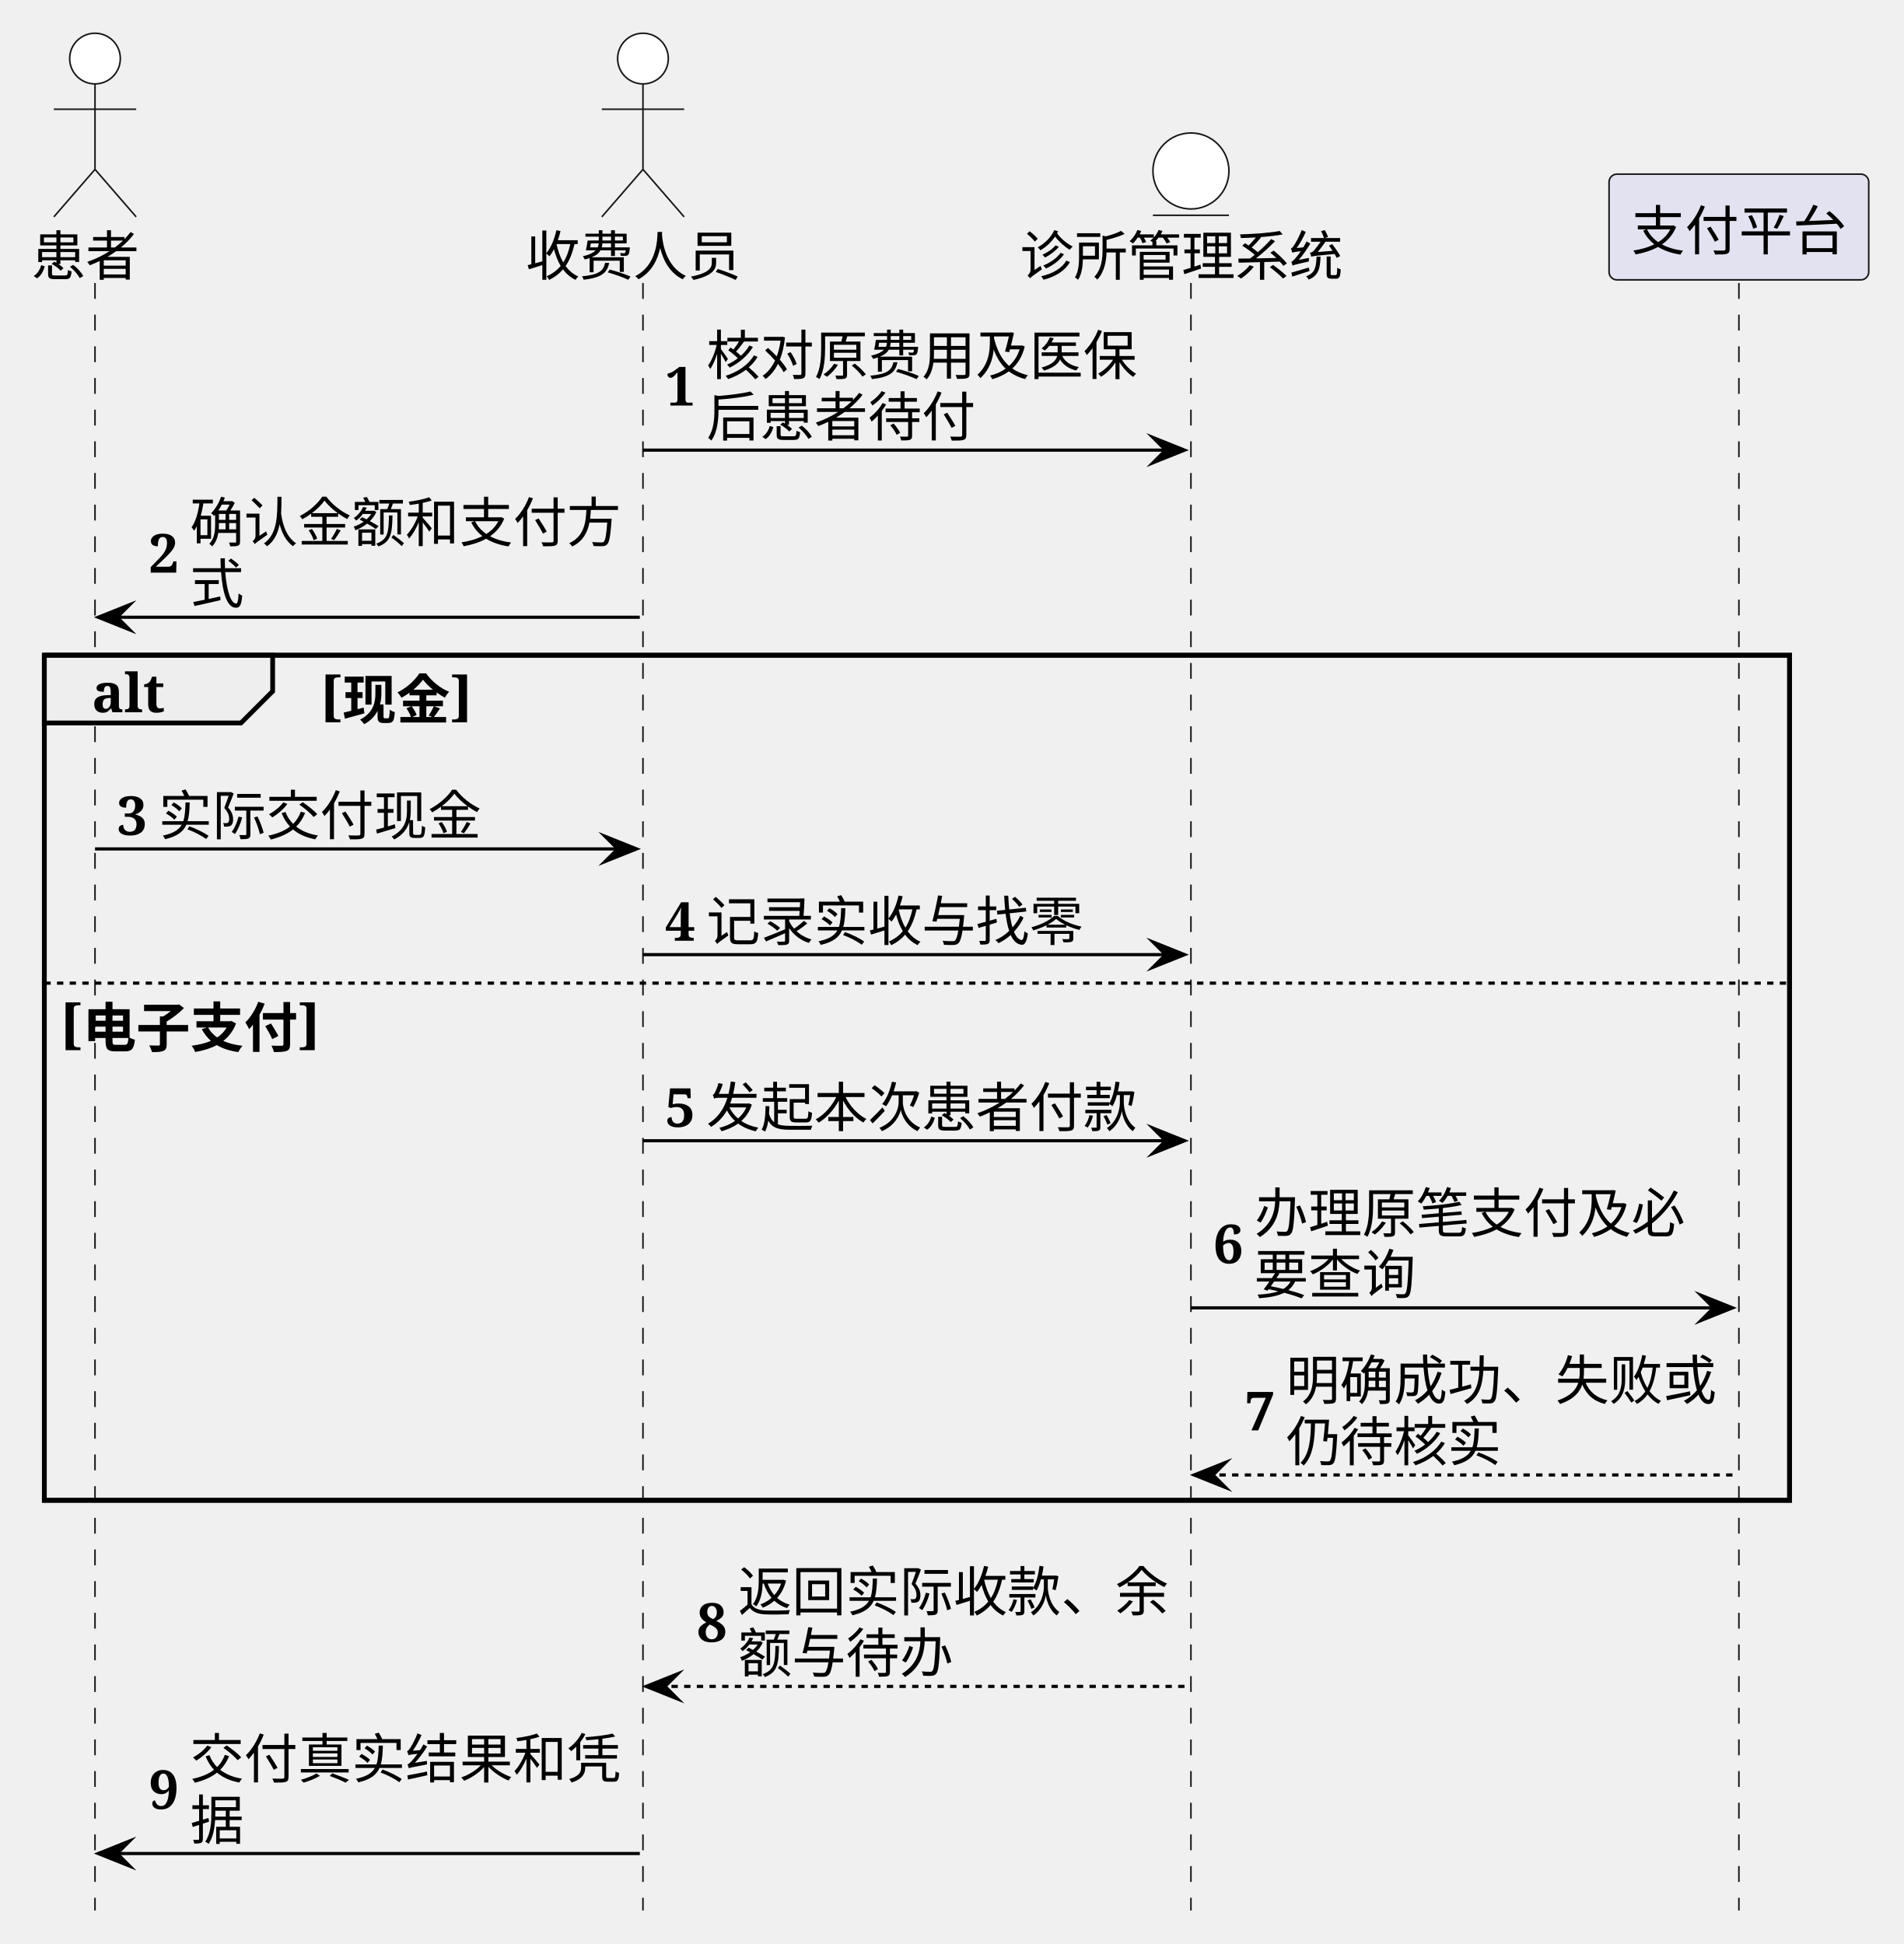
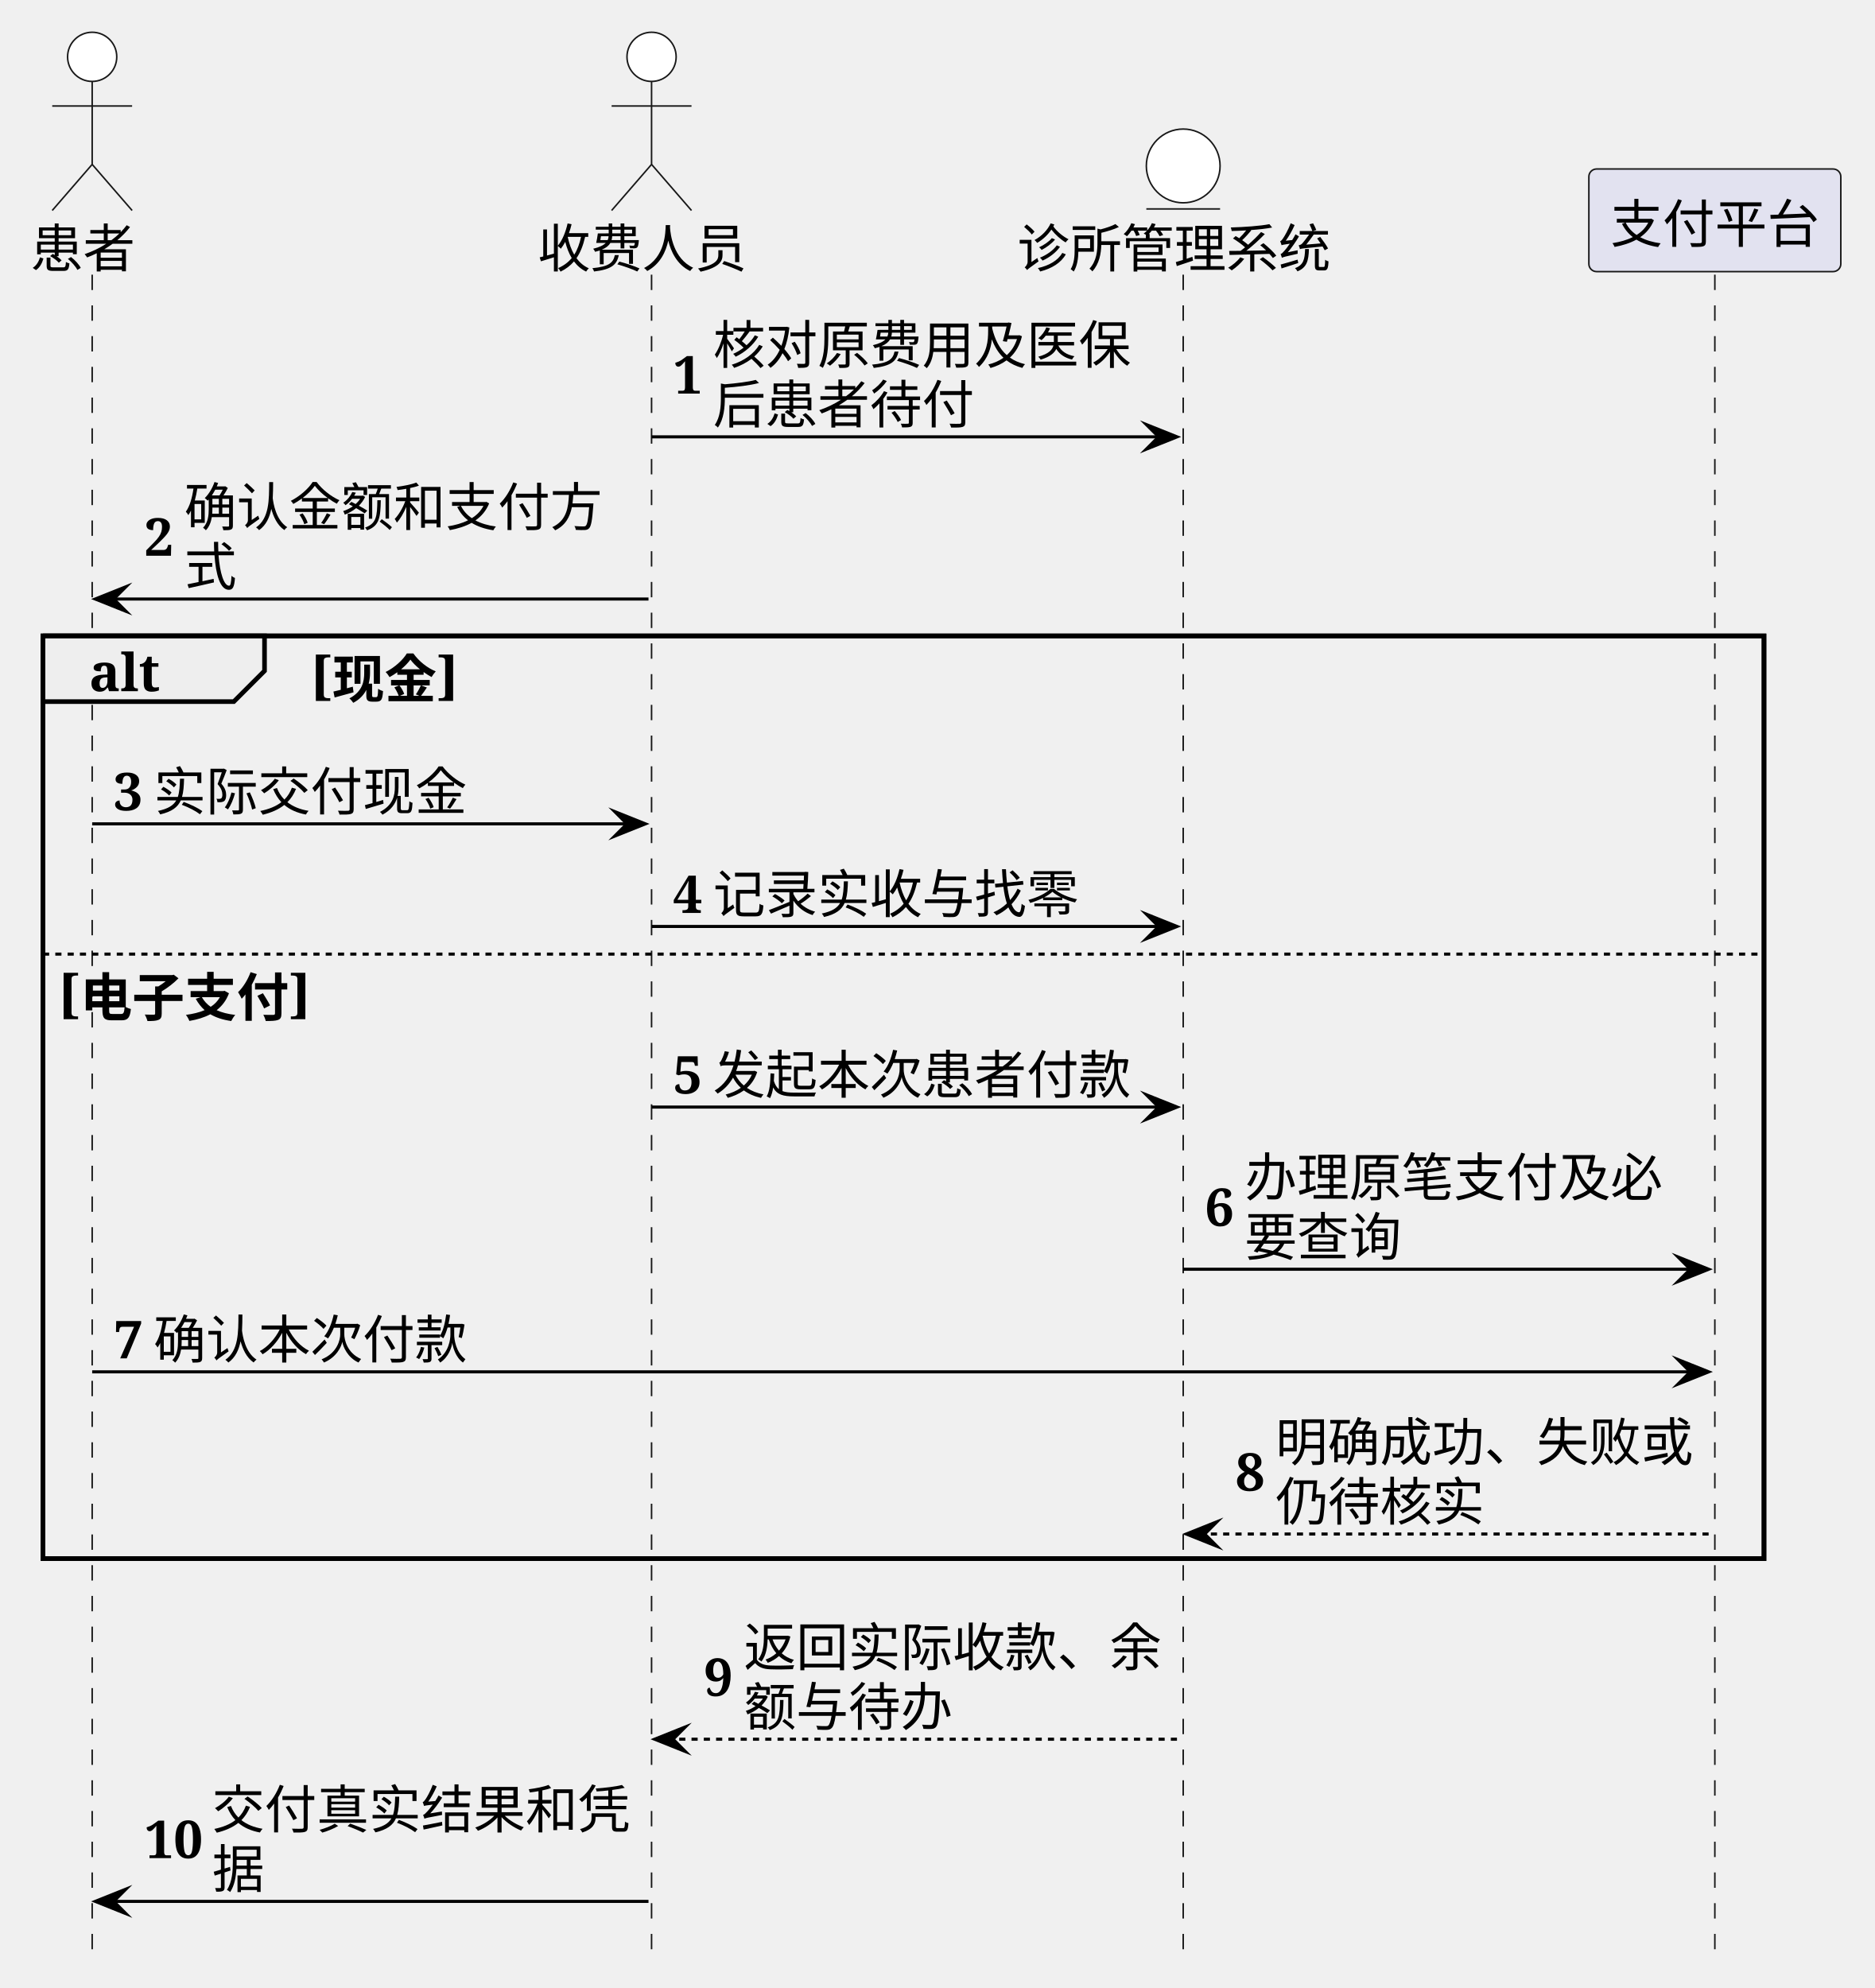
- <svg xmlns="http://www.w3.org/2000/svg" version="1.1" data-diagram-type="SEQUENCE" style="width:601px;height:614px;background:#FFFFFF;" width="601px" height="614px" viewBox="0 0 601 614" zoomAndPan="magnify" preserveAspectRatio="none" contentStyleType="text/css">
+ <svg xmlns="http://www.w3.org/2000/svg" version="1.1" data-diagram-type="SEQUENCE" style="width:610px;height:647px;background:#FFFFFF;" width="610px" height="647px" viewBox="0 0 610 647" zoomAndPan="magnify" preserveAspectRatio="none" contentStyleType="text/css">
  <defs />
  <g font-family="sans-serif" lengthAdjust="spacing">
-     <rect x="14" y="206.953" width="551.094" height="266.906" fill="none" style="stroke:#000;stroke-width:1.5;" />
+     <rect x="14" y="206.953" width="560.125" height="300.297" fill="none" style="stroke:#000;stroke-width:1.5;" />
    <g>
-       <rect x="26.5" y="89.391" width="8" height="514.031" fill="#000" fill-opacity="0" />
-       <line x1="30" y1="89.391" x2="30" y2="603.422" style="stroke:#181818;stroke-width:0.5;stroke-dasharray:5,5;" />
+       <rect x="26.5" y="89.391" width="8" height="547.422" fill="#000" fill-opacity="0" />
+       <line x1="30" y1="89.391" x2="30" y2="636.813" style="stroke:#181818;stroke-width:0.5;stroke-dasharray:5,5;" />
    </g>
    <g>
-       <rect x="199.531" y="89.391" width="8" height="514.031" fill="#000" fill-opacity="0" />
-       <line x1="203.031" y1="89.391" x2="203.031" y2="603.422" style="stroke:#181818;stroke-width:0.5;stroke-dasharray:5,5;" />
+       <rect x="208.563" y="89.391" width="8" height="547.422" fill="#000" fill-opacity="0" />
+       <line x1="212.063" y1="89.391" x2="212.063" y2="636.813" style="stroke:#181818;stroke-width:0.5;stroke-dasharray:5,5;" />
    </g>
    <g>
-       <rect x="372.563" y="89.391" width="8" height="514.031" fill="#000" fill-opacity="0" />
-       <line x1="376.063" y1="89.391" x2="376.063" y2="603.422" style="stroke:#181818;stroke-width:0.5;stroke-dasharray:5,5;" />
+       <rect x="381.594" y="89.391" width="8" height="547.422" fill="#000" fill-opacity="0" />
+       <line x1="385.094" y1="89.391" x2="385.094" y2="636.813" style="stroke:#181818;stroke-width:0.5;stroke-dasharray:5,5;" />
    </g>
    <g>
-       <rect x="545.594" y="89.391" width="8" height="514.031" fill="#000" fill-opacity="0" />
-       <line x1="549.094" y1="89.391" x2="549.094" y2="603.422" style="stroke:#181818;stroke-width:0.5;stroke-dasharray:5,5;" />
+       <rect x="554.625" y="89.391" width="8" height="547.422" fill="#000" fill-opacity="0" />
+       <line x1="558.125" y1="89.391" x2="558.125" y2="636.813" style="stroke:#181818;stroke-width:0.5;stroke-dasharray:5,5;" />
    </g>
    <text x="10" y="87" fill="#000" font-size="17" textLength="34" font-family="SimSun">患者</text>
    <ellipse cx="30" cy="18.5" rx="8" ry="8" fill="#FFF" style="stroke:#181818;stroke-width:0.5;" />
    <path d="M30,26.5 L30,53.5 M17,34.5 L43,34.5 M30,53.5 L17,68.5 M30,53.5 L43,68.5" style="stroke:#181818;stroke-width:0.5;" fill="none" />
-     <text x="166.031" y="87" fill="#000" font-size="17" textLength="68" font-family="SimSun">收费人员</text>
-     <ellipse cx="203.031" cy="18.5" rx="8" ry="8" fill="#FFF" style="stroke:#181818;stroke-width:0.5;" />
-     <path d="M203.031,26.5 L203.031,53.5 M190.031,34.5 L216.031,34.5 M203.031,53.5 L190.031,68.5 M203.031,53.5 L216.031,68.5" style="stroke:#181818;stroke-width:0.5;" fill="none" />
-     <text x="322.063" y="87" fill="#000" font-size="17" textLength="102" font-family="SimSun">诊所管理系统</text>
-     <ellipse cx="376.063" cy="54" rx="12" ry="12" fill="#FFF" style="stroke:#181818;stroke-width:0.5;" />
-     <line x1="364.063" y1="68" x2="388.063" y2="68" style="stroke:#181818;stroke-width:0.5;" />
-     <rect x="508.094" y="55" width="82" height="33.391" fill="#E2E2F0" style="stroke:#181818;stroke-width:0.5;" rx="2.5" ry="2.5" />
-     <text x="515.094" y="79" fill="#000" font-size="17" textLength="68" font-family="SimSun">支付平台</text>
-     <polygon points="364.063,138.172,374.063,142.172,364.063,146.172,368.063,142.172" fill="#000" style="stroke:#000;stroke-width:1;stroke-linejoin:miter;stroke-miterlimit:10;" />
-     <line x1="203.031" y1="142.172" x2="370.063" y2="142.172" style="stroke:#000;stroke-width:1;" />
-     <text x="210.031" y="128.086" fill="#000" font-size="17" font-weight="700" font-family="SimSun">1</text>
-     <text x="223.063" y="118.391" fill="#000" font-size="17" font-family="SimSun">核</text>
-     <text x="240.063" y="118.391" fill="#000" font-size="17" font-family="SimSun">对</text>
-     <text x="257.063" y="118.391" fill="#000" font-size="17" font-family="SimSun">原</text>
-     <text x="274.063" y="118.391" fill="#000" font-size="17" font-family="SimSun">费</text>
-     <text x="291.063" y="118.391" fill="#000" font-size="17" font-family="SimSun">用</text>
-     <text x="308.063" y="118.391" fill="#000" font-size="17" font-family="SimSun">及</text>
-     <text x="325.063" y="118.391" fill="#000" font-size="17" font-family="SimSun">医</text>
-     <text x="342.063" y="118.391" fill="#000" font-size="17" font-family="SimSun">保</text>
-     <text x="223.063" y="137.781" fill="#000" font-size="17" font-family="SimSun">后</text>
-     <text x="240.063" y="137.781" fill="#000" font-size="17" font-family="SimSun">患</text>
-     <text x="257.063" y="137.781" fill="#000" font-size="17" font-family="SimSun">者</text>
-     <text x="274.063" y="137.781" fill="#000" font-size="17" font-family="SimSun">待</text>
-     <text x="291.063" y="137.781" fill="#000" font-size="17" font-family="SimSun">付</text>
+     <text x="175.063" y="87" fill="#000" font-size="17" textLength="68" font-family="SimSun">收费人员</text>
+     <ellipse cx="212.063" cy="18.5" rx="8" ry="8" fill="#FFF" style="stroke:#181818;stroke-width:0.5;" />
+     <path d="M212.063,26.5 L212.063,53.5 M199.063,34.5 L225.063,34.5 M212.063,53.5 L199.063,68.5 M212.063,53.5 L225.063,68.5" style="stroke:#181818;stroke-width:0.5;" fill="none" />
+     <text x="331.094" y="87" fill="#000" font-size="17" textLength="102" font-family="SimSun">诊所管理系统</text>
+     <ellipse cx="385.094" cy="54" rx="12" ry="12" fill="#FFF" style="stroke:#181818;stroke-width:0.5;" />
+     <line x1="373.094" y1="68" x2="397.094" y2="68" style="stroke:#181818;stroke-width:0.5;" />
+     <rect x="517.125" y="55" width="82" height="33.391" fill="#E2E2F0" style="stroke:#181818;stroke-width:0.5;" rx="2.5" ry="2.5" />
+     <text x="524.125" y="79" fill="#000" font-size="17" textLength="68" font-family="SimSun">支付平台</text>
+     <polygon points="373.094,138.172,383.094,142.172,373.094,146.172,377.094,142.172" fill="#000" style="stroke:#000;stroke-width:1;stroke-linejoin:miter;stroke-miterlimit:10;" />
+     <line x1="212.063" y1="142.172" x2="379.094" y2="142.172" style="stroke:#000;stroke-width:1;" />
+     <text x="219.063" y="128.086" fill="#000" font-size="17" font-weight="700" font-family="SimSun">1</text>
+     <text x="232.094" y="118.391" fill="#000" font-size="17" font-family="SimSun">核</text>
+     <text x="249.094" y="118.391" fill="#000" font-size="17" font-family="SimSun">对</text>
+     <text x="266.094" y="118.391" fill="#000" font-size="17" font-family="SimSun">原</text>
+     <text x="283.094" y="118.391" fill="#000" font-size="17" font-family="SimSun">费</text>
+     <text x="300.094" y="118.391" fill="#000" font-size="17" font-family="SimSun">用</text>
+     <text x="317.094" y="118.391" fill="#000" font-size="17" font-family="SimSun">及</text>
+     <text x="334.094" y="118.391" fill="#000" font-size="17" font-family="SimSun">医</text>
+     <text x="351.094" y="118.391" fill="#000" font-size="17" font-family="SimSun">保</text>
+     <text x="232.094" y="137.781" fill="#000" font-size="17" font-family="SimSun">后</text>
+     <text x="249.094" y="137.781" fill="#000" font-size="17" font-family="SimSun">患</text>
+     <text x="266.094" y="137.781" fill="#000" font-size="17" font-family="SimSun">者</text>
+     <text x="283.094" y="137.781" fill="#000" font-size="17" font-family="SimSun">待</text>
+     <text x="300.094" y="137.781" fill="#000" font-size="17" font-family="SimSun">付</text>
    <polygon points="41,190.953,31,194.953,41,198.953,37,194.953" fill="#000" style="stroke:#000;stroke-width:1;stroke-linejoin:miter;stroke-miterlimit:10;" />
-     <line x1="35" y1="194.953" x2="202.031" y2="194.953" style="stroke:#000;stroke-width:1;" />
+     <line x1="35" y1="194.953" x2="211.063" y2="194.953" style="stroke:#000;stroke-width:1;" />
    <text x="47" y="180.867" fill="#000" font-size="17" font-weight="700" font-family="SimSun">2</text>
    <text x="60.031" y="171.172" fill="#000" font-size="17" font-family="SimSun">确</text>
    <text x="77.031" y="171.172" fill="#000" font-size="17" font-family="SimSun">认</text>
    <text x="94.031" y="171.172" fill="#000" font-size="17" font-family="SimSun">金</text>
    <text x="111.031" y="171.172" fill="#000" font-size="17" font-family="SimSun">额</text>
    <text x="128.031" y="171.172" fill="#000" font-size="17" font-family="SimSun">和</text>
    <text x="145.031" y="171.172" fill="#000" font-size="17" font-family="SimSun">支</text>
    <text x="162.031" y="171.172" fill="#000" font-size="17" font-family="SimSun">付</text>
    <text x="179.031" y="171.172" fill="#000" font-size="17" font-family="SimSun">方</text>
    <text x="60.031" y="190.563" fill="#000" font-size="17" font-family="SimSun">式</text>
    <path d="M14,206.953 L86.094,206.953 L86.094,218.344 L76.094,228.344 L14,228.344 L14,206.953" style="stroke:#000;stroke-width:1.5;" fill="#EEE" />
-     <rect x="14" y="206.953" width="551.094" height="266.906" fill="none" style="stroke:#000;stroke-width:1.5;" />
+     <rect x="14" y="206.953" width="560.125" height="300.297" fill="none" style="stroke:#000;stroke-width:1.5;" />
    <text x="29" y="224.953" fill="#000" font-size="17" textLength="27.094" font-weight="700" font-family="SimSun">alt</text>
    <text x="101.094" y="225.953" fill="#000" font-size="17" textLength="53.125" font-weight="700" font-family="SimSun">[现金]</text>
-     <polygon points="191.031,264.125,201.031,268.125,191.031,272.125,195.031,268.125" fill="#000" style="stroke:#000;stroke-width:1;stroke-linejoin:miter;stroke-miterlimit:10;" />
-     <line x1="30" y1="268.125" x2="197.031" y2="268.125" style="stroke:#000;stroke-width:1;" />
+     <polygon points="200.063,264.125,210.063,268.125,200.063,272.125,204.063,268.125" fill="#000" style="stroke:#000;stroke-width:1;stroke-linejoin:miter;stroke-miterlimit:10;" />
+     <line x1="30" y1="268.125" x2="206.063" y2="268.125" style="stroke:#000;stroke-width:1;" />
    <text x="37" y="263.734" fill="#000" font-size="17" font-weight="700" font-family="SimSun">3</text>
    <text x="50.031" y="263.734" fill="#000" font-size="17" font-family="SimSun">实</text>
    <text x="67.031" y="263.734" fill="#000" font-size="17" font-family="SimSun">际</text>
    <text x="84.031" y="263.734" fill="#000" font-size="17" font-family="SimSun">交</text>
    <text x="101.031" y="263.734" fill="#000" font-size="17" font-family="SimSun">付</text>
    <text x="118.031" y="263.734" fill="#000" font-size="17" font-family="SimSun">现</text>
    <text x="135.031" y="263.734" fill="#000" font-size="17" font-family="SimSun">金</text>
-     <polygon points="364.063,297.516,374.063,301.516,364.063,305.516,368.063,301.516" fill="#000" style="stroke:#000;stroke-width:1;stroke-linejoin:miter;stroke-miterlimit:10;" />
-     <line x1="203.031" y1="301.516" x2="370.063" y2="301.516" style="stroke:#000;stroke-width:1;" />
-     <text x="210.031" y="297.125" fill="#000" font-size="17" font-weight="700" font-family="SimSun">4</text>
-     <text x="223.063" y="297.125" fill="#000" font-size="17" font-family="SimSun">记</text>
-     <text x="240.063" y="297.125" fill="#000" font-size="17" font-family="SimSun">录</text>
-     <text x="257.063" y="297.125" fill="#000" font-size="17" font-family="SimSun">实</text>
-     <text x="274.063" y="297.125" fill="#000" font-size="17" font-family="SimSun">收</text>
-     <text x="291.063" y="297.125" fill="#000" font-size="17" font-family="SimSun">与</text>
-     <text x="308.063" y="297.125" fill="#000" font-size="17" font-family="SimSun">找</text>
-     <text x="325.063" y="297.125" fill="#000" font-size="17" font-family="SimSun">零</text>
-     <line x1="14" y1="310.516" x2="565.094" y2="310.516" style="stroke:#000;stroke-width:1;stroke-dasharray:2,2;" />
+     <polygon points="373.094,297.516,383.094,301.516,373.094,305.516,377.094,301.516" fill="#000" style="stroke:#000;stroke-width:1;stroke-linejoin:miter;stroke-miterlimit:10;" />
+     <line x1="212.063" y1="301.516" x2="379.094" y2="301.516" style="stroke:#000;stroke-width:1;" />
+     <text x="219.063" y="297.125" fill="#000" font-size="17" font-weight="700" font-family="SimSun">4</text>
+     <text x="232.094" y="297.125" fill="#000" font-size="17" font-family="SimSun">记</text>
+     <text x="249.094" y="297.125" fill="#000" font-size="17" font-family="SimSun">录</text>
+     <text x="266.094" y="297.125" fill="#000" font-size="17" font-family="SimSun">实</text>
+     <text x="283.094" y="297.125" fill="#000" font-size="17" font-family="SimSun">收</text>
+     <text x="300.094" y="297.125" fill="#000" font-size="17" font-family="SimSun">与</text>
+     <text x="317.094" y="297.125" fill="#000" font-size="17" font-family="SimSun">找</text>
+     <text x="334.094" y="297.125" fill="#000" font-size="17" font-family="SimSun">零</text>
+     <line x1="14" y1="310.516" x2="574.125" y2="310.516" style="stroke:#000;stroke-width:1;stroke-dasharray:2,2;" />
    <text x="19" y="329.516" fill="#000" font-size="17" textLength="88.188" font-weight="700" font-family="SimSun">[电子支付]</text>
-     <polygon points="364.063,356.297,374.063,360.297,364.063,364.297,368.063,360.297" fill="#000" style="stroke:#000;stroke-width:1;stroke-linejoin:miter;stroke-miterlimit:10;" />
-     <line x1="203.031" y1="360.297" x2="370.063" y2="360.297" style="stroke:#000;stroke-width:1;" />
-     <text x="210.031" y="355.906" fill="#000" font-size="17" font-weight="700" font-family="SimSun">5</text>
-     <text x="223.063" y="355.906" fill="#000" font-size="17" font-family="SimSun">发</text>
-     <text x="240.063" y="355.906" fill="#000" font-size="17" font-family="SimSun">起</text>
-     <text x="257.063" y="355.906" fill="#000" font-size="17" font-family="SimSun">本</text>
-     <text x="274.063" y="355.906" fill="#000" font-size="17" font-family="SimSun">次</text>
-     <text x="291.063" y="355.906" fill="#000" font-size="17" font-family="SimSun">患</text>
-     <text x="308.063" y="355.906" fill="#000" font-size="17" font-family="SimSun">者</text>
-     <text x="325.063" y="355.906" fill="#000" font-size="17" font-family="SimSun">付</text>
-     <text x="342.063" y="355.906" fill="#000" font-size="17" font-family="SimSun">款</text>
-     <polygon points="537.094,409.078,547.094,413.078,537.094,417.078,541.094,413.078" fill="#000" style="stroke:#000;stroke-width:1;stroke-linejoin:miter;stroke-miterlimit:10;" />
-     <line x1="376.063" y1="413.078" x2="543.094" y2="413.078" style="stroke:#000;stroke-width:1;" />
-     <text x="383.063" y="398.992" fill="#000" font-size="17" font-weight="700" font-family="SimSun">6</text>
-     <text x="396.094" y="389.297" fill="#000" font-size="17" font-family="SimSun">办</text>
-     <text x="413.094" y="389.297" fill="#000" font-size="17" font-family="SimSun">理</text>
-     <text x="430.094" y="389.297" fill="#000" font-size="17" font-family="SimSun">原</text>
-     <text x="447.094" y="389.297" fill="#000" font-size="17" font-family="SimSun">笔</text>
-     <text x="464.094" y="389.297" fill="#000" font-size="17" font-family="SimSun">支</text>
-     <text x="481.094" y="389.297" fill="#000" font-size="17" font-family="SimSun">付</text>
-     <text x="498.094" y="389.297" fill="#000" font-size="17" font-family="SimSun">及</text>
-     <text x="515.094" y="389.297" fill="#000" font-size="17" font-family="SimSun">必</text>
-     <text x="396.094" y="408.688" fill="#000" font-size="17" font-family="SimSun">要</text>
-     <text x="413.094" y="408.688" fill="#000" font-size="17" font-family="SimSun">查</text>
-     <text x="430.094" y="408.688" fill="#000" font-size="17" font-family="SimSun">询</text>
-     <polygon points="387.063,461.859,377.063,465.859,387.063,469.859,383.063,465.859" fill="#000" style="stroke:#000;stroke-width:1;stroke-linejoin:miter;stroke-miterlimit:10;" />
-     <line x1="381.063" y1="465.859" x2="548.094" y2="465.859" style="stroke:#000;stroke-width:1;stroke-dasharray:2,2;" />
-     <text x="393.063" y="451.773" fill="#000" font-size="17" font-weight="700" font-family="SimSun">7</text>
-     <text x="406.094" y="442.078" fill="#000" font-size="17" font-family="SimSun">明</text>
-     <text x="423.094" y="442.078" fill="#000" font-size="17" font-family="SimSun">确</text>
-     <text x="440.094" y="442.078" fill="#000" font-size="17" font-family="SimSun">成</text>
-     <text x="457.094" y="442.078" fill="#000" font-size="17" font-family="SimSun">功</text>
-     <text x="474.094" y="442.078" fill="#000" font-size="17" font-family="SimSun">、</text>
-     <text x="491.094" y="442.078" fill="#000" font-size="17" font-family="SimSun">失</text>
-     <text x="508.094" y="442.078" fill="#000" font-size="17" font-family="SimSun">败</text>
-     <text x="525.094" y="442.078" fill="#000" font-size="17" font-family="SimSun">或</text>
-     <text x="406.094" y="461.469" fill="#000" font-size="17" font-family="SimSun">仍</text>
-     <text x="423.094" y="461.469" fill="#000" font-size="17" font-family="SimSun">待</text>
-     <text x="440.094" y="461.469" fill="#000" font-size="17" font-family="SimSun">核</text>
-     <text x="457.094" y="461.469" fill="#000" font-size="17" font-family="SimSun">实</text>
-     <polygon points="214.031,528.641,204.031,532.641,214.031,536.641,210.031,532.641" fill="#000" style="stroke:#000;stroke-width:1;stroke-linejoin:miter;stroke-miterlimit:10;" />
-     <line x1="208.031" y1="532.641" x2="375.063" y2="532.641" style="stroke:#000;stroke-width:1;stroke-dasharray:2,2;" />
-     <text x="220.031" y="518.555" fill="#000" font-size="17" font-weight="700" font-family="SimSun">8</text>
-     <text x="233.063" y="508.859" fill="#000" font-size="17" font-family="SimSun">返</text>
-     <text x="250.063" y="508.859" fill="#000" font-size="17" font-family="SimSun">回</text>
-     <text x="267.063" y="508.859" fill="#000" font-size="17" font-family="SimSun">实</text>
-     <text x="284.063" y="508.859" fill="#000" font-size="17" font-family="SimSun">际</text>
-     <text x="301.063" y="508.859" fill="#000" font-size="17" font-family="SimSun">收</text>
-     <text x="318.063" y="508.859" fill="#000" font-size="17" font-family="SimSun">款</text>
-     <text x="335.063" y="508.859" fill="#000" font-size="17" font-family="SimSun">、</text>
-     <text x="352.063" y="508.859" fill="#000" font-size="17" font-family="SimSun">余</text>
-     <text x="233.063" y="528.25" fill="#000" font-size="17" font-family="SimSun">额</text>
-     <text x="250.063" y="528.25" fill="#000" font-size="17" font-family="SimSun">与</text>
-     <text x="267.063" y="528.25" fill="#000" font-size="17" font-family="SimSun">待</text>
-     <text x="284.063" y="528.25" fill="#000" font-size="17" font-family="SimSun">办</text>
-     <polygon points="41,581.422,31,585.422,41,589.422,37,585.422" fill="#000" style="stroke:#000;stroke-width:1;stroke-linejoin:miter;stroke-miterlimit:10;" />
-     <line x1="35" y1="585.422" x2="202.031" y2="585.422" style="stroke:#000;stroke-width:1;" />
-     <text x="47" y="571.336" fill="#000" font-size="17" font-weight="700" font-family="SimSun">9</text>
-     <text x="60.031" y="561.641" fill="#000" font-size="17" font-family="SimSun">交</text>
-     <text x="77.031" y="561.641" fill="#000" font-size="17" font-family="SimSun">付</text>
-     <text x="94.031" y="561.641" fill="#000" font-size="17" font-family="SimSun">真</text>
-     <text x="111.031" y="561.641" fill="#000" font-size="17" font-family="SimSun">实</text>
-     <text x="128.031" y="561.641" fill="#000" font-size="17" font-family="SimSun">结</text>
-     <text x="145.031" y="561.641" fill="#000" font-size="17" font-family="SimSun">果</text>
-     <text x="162.031" y="561.641" fill="#000" font-size="17" font-family="SimSun">和</text>
-     <text x="179.031" y="561.641" fill="#000" font-size="17" font-family="SimSun">凭</text>
-     <text x="60.031" y="581.031" fill="#000" font-size="17" font-family="SimSun">据</text>
+     <polygon points="373.094,356.297,383.094,360.297,373.094,364.297,377.094,360.297" fill="#000" style="stroke:#000;stroke-width:1;stroke-linejoin:miter;stroke-miterlimit:10;" />
+     <line x1="212.063" y1="360.297" x2="379.094" y2="360.297" style="stroke:#000;stroke-width:1;" />
+     <text x="219.063" y="355.906" fill="#000" font-size="17" font-weight="700" font-family="SimSun">5</text>
+     <text x="232.094" y="355.906" fill="#000" font-size="17" font-family="SimSun">发</text>
+     <text x="249.094" y="355.906" fill="#000" font-size="17" font-family="SimSun">起</text>
+     <text x="266.094" y="355.906" fill="#000" font-size="17" font-family="SimSun">本</text>
+     <text x="283.094" y="355.906" fill="#000" font-size="17" font-family="SimSun">次</text>
+     <text x="300.094" y="355.906" fill="#000" font-size="17" font-family="SimSun">患</text>
+     <text x="317.094" y="355.906" fill="#000" font-size="17" font-family="SimSun">者</text>
+     <text x="334.094" y="355.906" fill="#000" font-size="17" font-family="SimSun">付</text>
+     <text x="351.094" y="355.906" fill="#000" font-size="17" font-family="SimSun">款</text>
+     <polygon points="546.125,409.078,556.125,413.078,546.125,417.078,550.125,413.078" fill="#000" style="stroke:#000;stroke-width:1;stroke-linejoin:miter;stroke-miterlimit:10;" />
+     <line x1="385.094" y1="413.078" x2="552.125" y2="413.078" style="stroke:#000;stroke-width:1;" />
+     <text x="392.094" y="398.992" fill="#000" font-size="17" font-weight="700" font-family="SimSun">6</text>
+     <text x="405.125" y="389.297" fill="#000" font-size="17" font-family="SimSun">办</text>
+     <text x="422.125" y="389.297" fill="#000" font-size="17" font-family="SimSun">理</text>
+     <text x="439.125" y="389.297" fill="#000" font-size="17" font-family="SimSun">原</text>
+     <text x="456.125" y="389.297" fill="#000" font-size="17" font-family="SimSun">笔</text>
+     <text x="473.125" y="389.297" fill="#000" font-size="17" font-family="SimSun">支</text>
+     <text x="490.125" y="389.297" fill="#000" font-size="17" font-family="SimSun">付</text>
+     <text x="507.125" y="389.297" fill="#000" font-size="17" font-family="SimSun">及</text>
+     <text x="524.125" y="389.297" fill="#000" font-size="17" font-family="SimSun">必</text>
+     <text x="405.125" y="408.688" fill="#000" font-size="17" font-family="SimSun">要</text>
+     <text x="422.125" y="408.688" fill="#000" font-size="17" font-family="SimSun">查</text>
+     <text x="439.125" y="408.688" fill="#000" font-size="17" font-family="SimSun">询</text>
+     <polygon points="546.125,442.469,556.125,446.469,546.125,450.469,550.125,446.469" fill="#000" style="stroke:#000;stroke-width:1;stroke-linejoin:miter;stroke-miterlimit:10;" />
+     <line x1="30" y1="446.469" x2="552.125" y2="446.469" style="stroke:#000;stroke-width:1;" />
+     <text x="37" y="442.078" fill="#000" font-size="17" font-weight="700" font-family="SimSun">7</text>
+     <text x="50.031" y="442.078" fill="#000" font-size="17" font-family="SimSun">确</text>
+     <text x="67.031" y="442.078" fill="#000" font-size="17" font-family="SimSun">认</text>
+     <text x="84.031" y="442.078" fill="#000" font-size="17" font-family="SimSun">本</text>
+     <text x="101.031" y="442.078" fill="#000" font-size="17" font-family="SimSun">次</text>
+     <text x="118.031" y="442.078" fill="#000" font-size="17" font-family="SimSun">付</text>
+     <text x="135.031" y="442.078" fill="#000" font-size="17" font-family="SimSun">款</text>
+     <polygon points="396.094,495.25,386.094,499.25,396.094,503.25,392.094,499.25" fill="#000" style="stroke:#000;stroke-width:1;stroke-linejoin:miter;stroke-miterlimit:10;" />
+     <line x1="390.094" y1="499.25" x2="557.125" y2="499.25" style="stroke:#000;stroke-width:1;stroke-dasharray:2,2;" />
+     <text x="402.094" y="485.164" fill="#000" font-size="17" font-weight="700" font-family="SimSun">8</text>
+     <text x="415.125" y="475.469" fill="#000" font-size="17" font-family="SimSun">明</text>
+     <text x="432.125" y="475.469" fill="#000" font-size="17" font-family="SimSun">确</text>
+     <text x="449.125" y="475.469" fill="#000" font-size="17" font-family="SimSun">成</text>
+     <text x="466.125" y="475.469" fill="#000" font-size="17" font-family="SimSun">功</text>
+     <text x="483.125" y="475.469" fill="#000" font-size="17" font-family="SimSun">、</text>
+     <text x="500.125" y="475.469" fill="#000" font-size="17" font-family="SimSun">失</text>
+     <text x="517.125" y="475.469" fill="#000" font-size="17" font-family="SimSun">败</text>
+     <text x="534.125" y="475.469" fill="#000" font-size="17" font-family="SimSun">或</text>
+     <text x="415.125" y="494.859" fill="#000" font-size="17" font-family="SimSun">仍</text>
+     <text x="432.125" y="494.859" fill="#000" font-size="17" font-family="SimSun">待</text>
+     <text x="449.125" y="494.859" fill="#000" font-size="17" font-family="SimSun">核</text>
+     <text x="466.125" y="494.859" fill="#000" font-size="17" font-family="SimSun">实</text>
+     <polygon points="223.063,562.031,213.063,566.031,223.063,570.031,219.063,566.031" fill="#000" style="stroke:#000;stroke-width:1;stroke-linejoin:miter;stroke-miterlimit:10;" />
+     <line x1="217.063" y1="566.031" x2="384.094" y2="566.031" style="stroke:#000;stroke-width:1;stroke-dasharray:2,2;" />
+     <text x="229.063" y="551.945" fill="#000" font-size="17" font-weight="700" font-family="SimSun">9</text>
+     <text x="242.094" y="542.25" fill="#000" font-size="17" font-family="SimSun">返</text>
+     <text x="259.094" y="542.25" fill="#000" font-size="17" font-family="SimSun">回</text>
+     <text x="276.094" y="542.25" fill="#000" font-size="17" font-family="SimSun">实</text>
+     <text x="293.094" y="542.25" fill="#000" font-size="17" font-family="SimSun">际</text>
+     <text x="310.094" y="542.25" fill="#000" font-size="17" font-family="SimSun">收</text>
+     <text x="327.094" y="542.25" fill="#000" font-size="17" font-family="SimSun">款</text>
+     <text x="344.094" y="542.25" fill="#000" font-size="17" font-family="SimSun">、</text>
+     <text x="361.094" y="542.25" fill="#000" font-size="17" font-family="SimSun">余</text>
+     <text x="242.094" y="561.641" fill="#000" font-size="17" font-family="SimSun">额</text>
+     <text x="259.094" y="561.641" fill="#000" font-size="17" font-family="SimSun">与</text>
+     <text x="276.094" y="561.641" fill="#000" font-size="17" font-family="SimSun">待</text>
+     <text x="293.094" y="561.641" fill="#000" font-size="17" font-family="SimSun">办</text>
+     <polygon points="41,614.813,31,618.813,41,622.813,37,618.813" fill="#000" style="stroke:#000;stroke-width:1;stroke-linejoin:miter;stroke-miterlimit:10;" />
+     <line x1="35" y1="618.813" x2="211.063" y2="618.813" style="stroke:#000;stroke-width:1;" />
+     <text x="47" y="604.727" fill="#000" font-size="17" textLength="18.063" font-weight="700" font-family="SimSun">10</text>
+     <text x="69.063" y="595.031" fill="#000" font-size="17" font-family="SimSun">交</text>
+     <text x="86.063" y="595.031" fill="#000" font-size="17" font-family="SimSun">付</text>
+     <text x="103.063" y="595.031" fill="#000" font-size="17" font-family="SimSun">真</text>
+     <text x="120.063" y="595.031" fill="#000" font-size="17" font-family="SimSun">实</text>
+     <text x="137.063" y="595.031" fill="#000" font-size="17" font-family="SimSun">结</text>
+     <text x="154.063" y="595.031" fill="#000" font-size="17" font-family="SimSun">果</text>
+     <text x="171.063" y="595.031" fill="#000" font-size="17" font-family="SimSun">和</text>
+     <text x="188.063" y="595.031" fill="#000" font-size="17" font-family="SimSun">凭</text>
+     <text x="69.063" y="614.422" fill="#000" font-size="17" font-family="SimSun">据</text>
  </g>
</svg>
